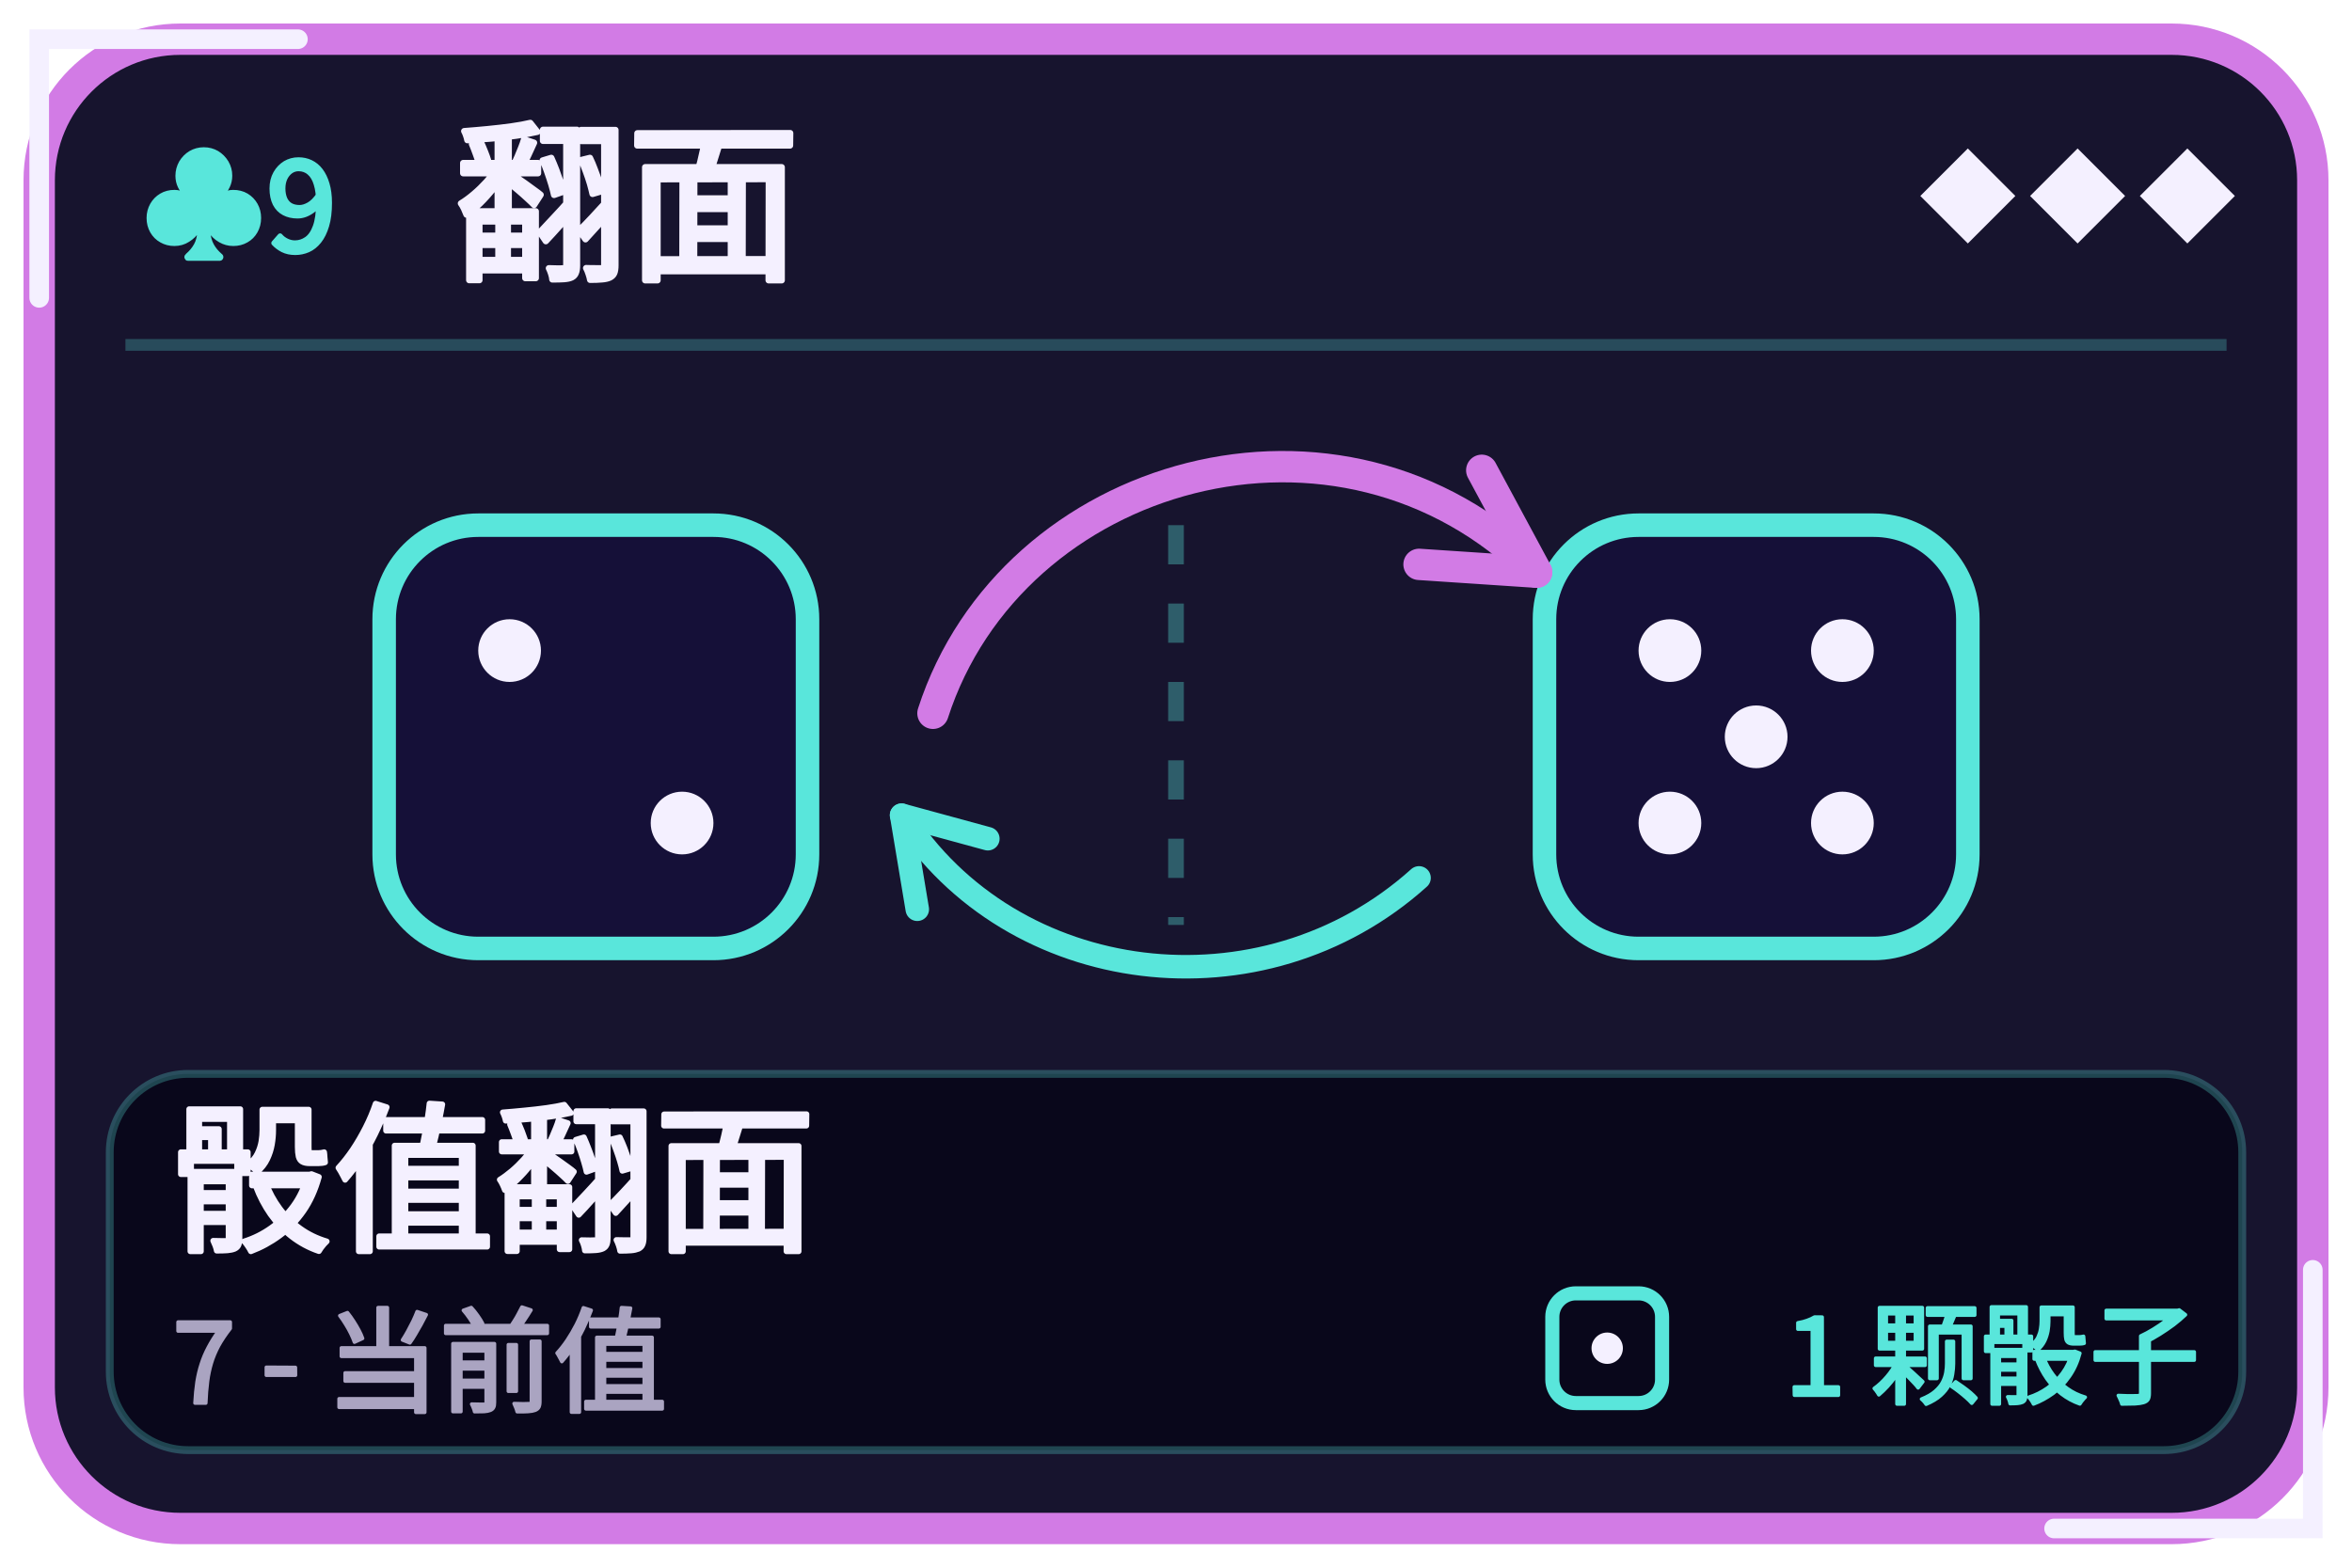
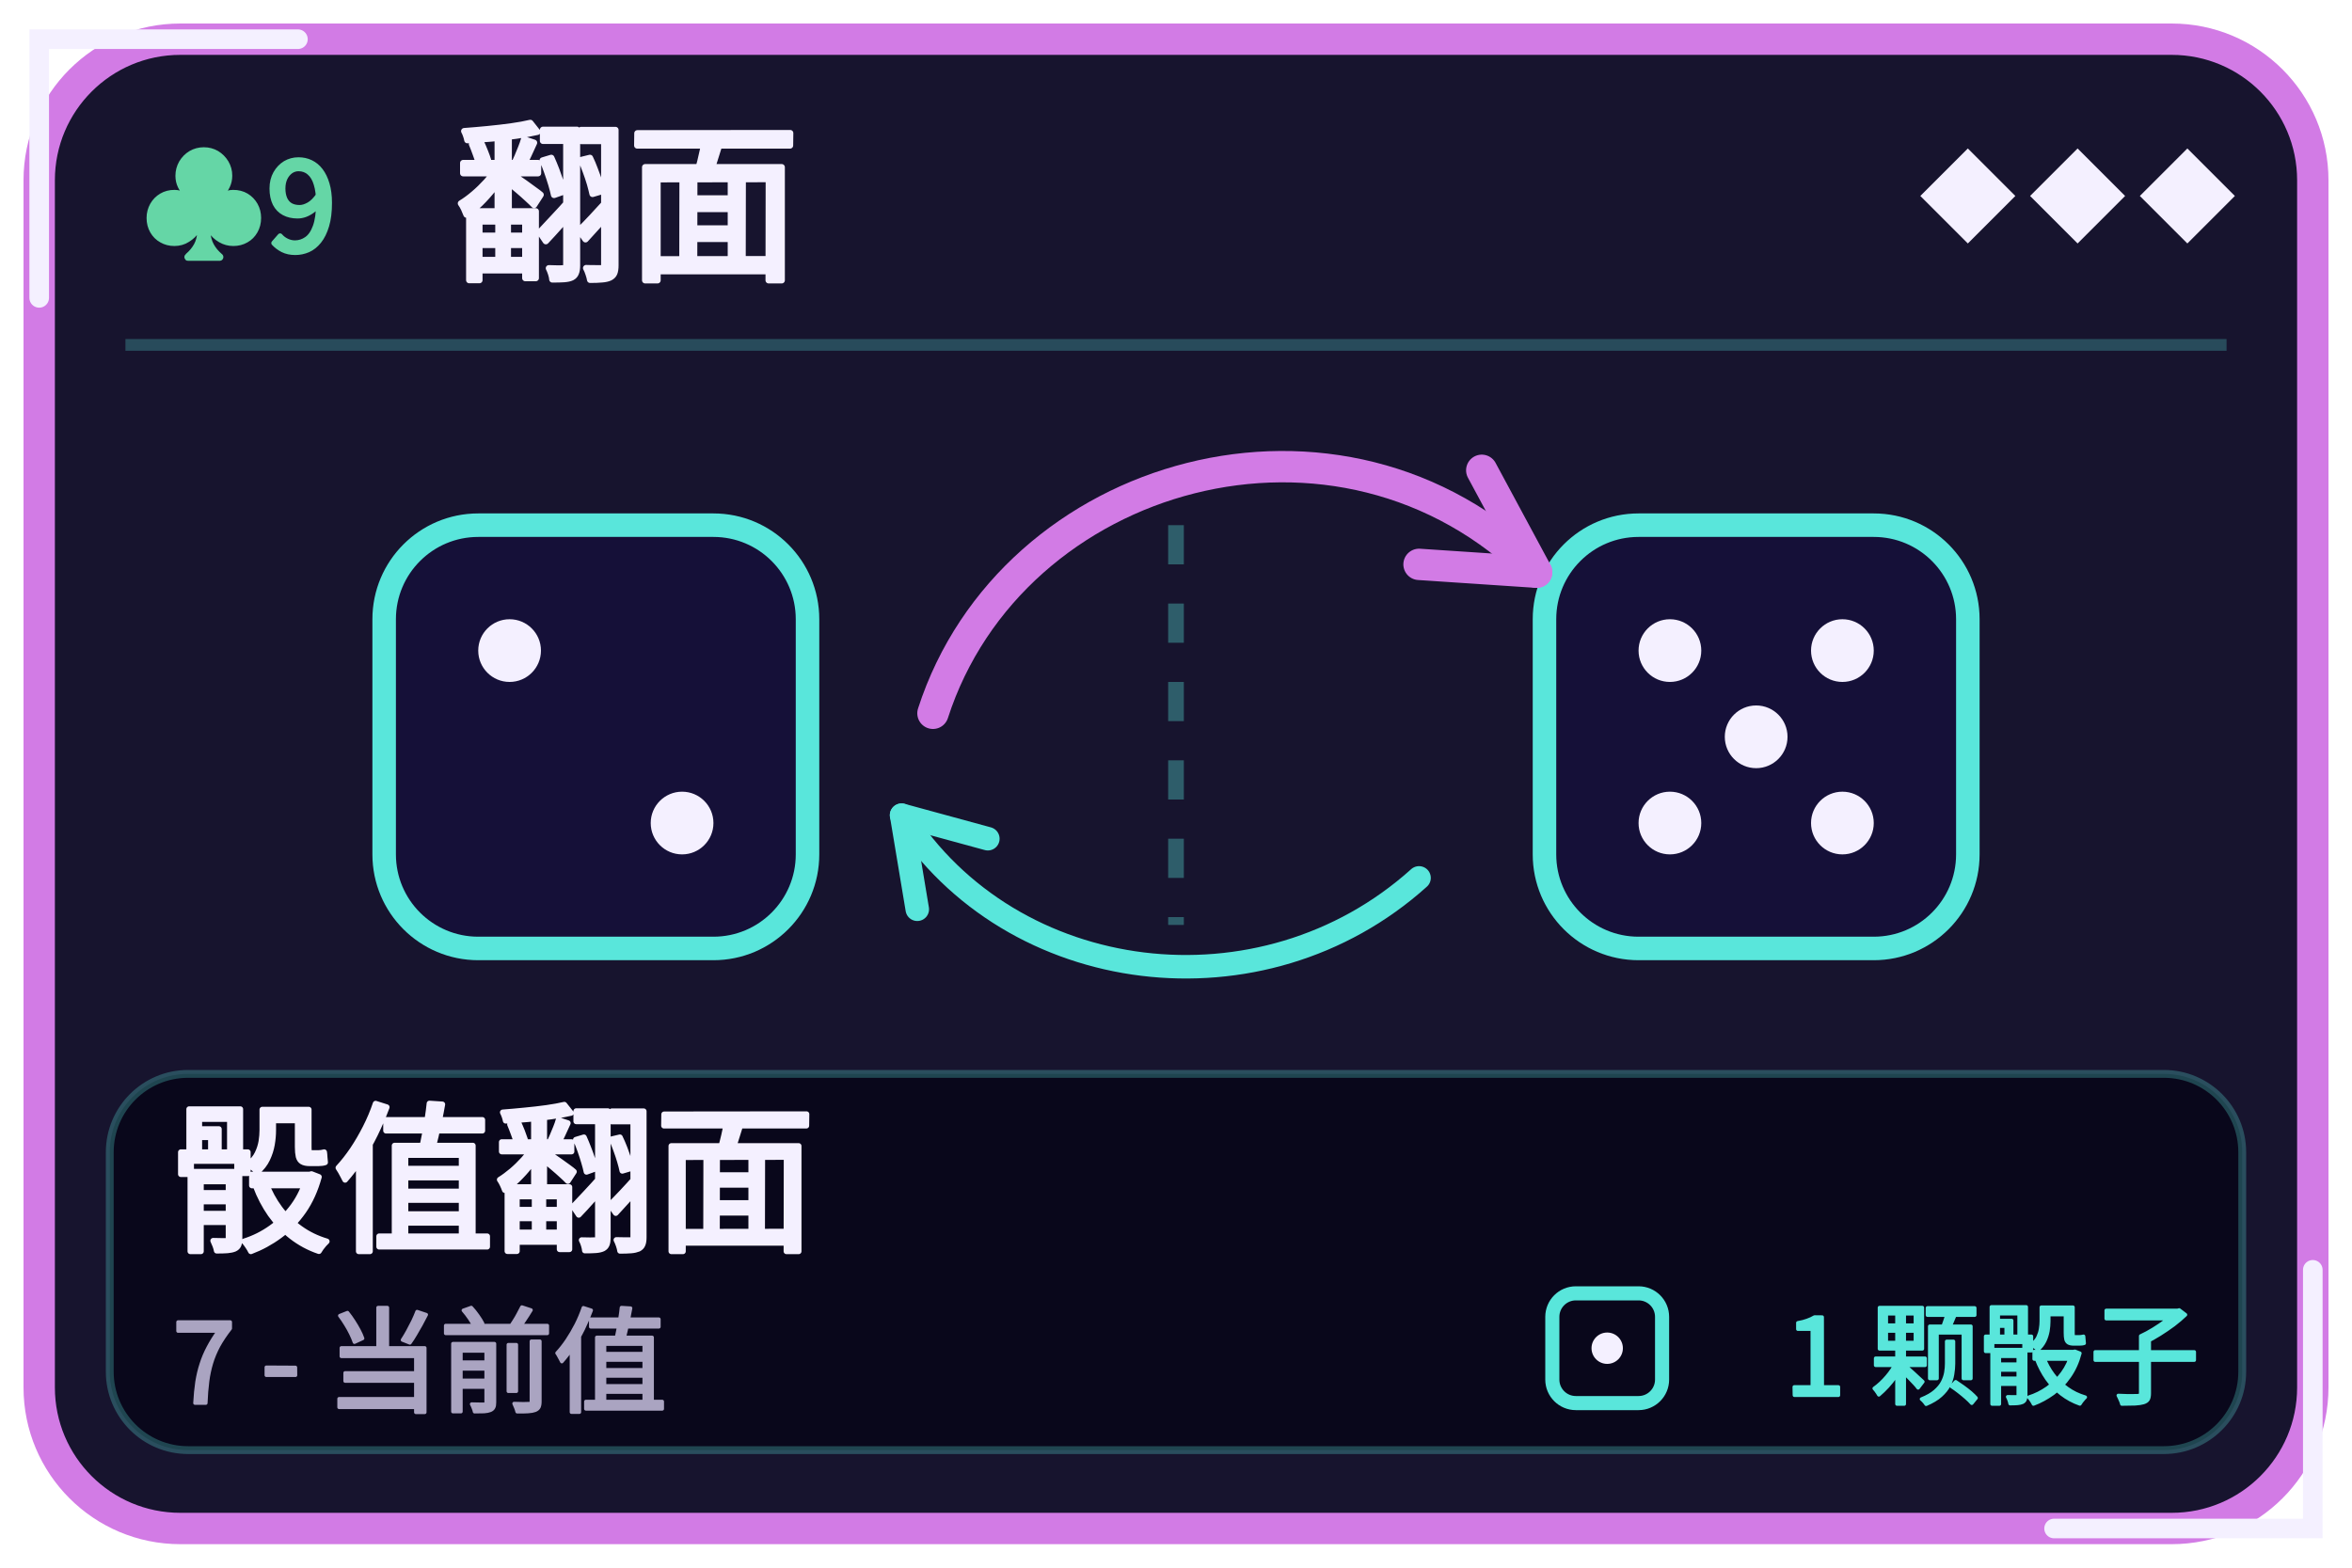
<svg xmlns="http://www.w3.org/2000/svg" width="300" height="200" viewBox="0 0 300 200" fill="none" data-card-id="faceless_flip_value" data-card-face="complete-v1">
  <rect x="5" y="5" width="290" height="190" rx="18" fill="#0E0B26" fill-opacity=".96" stroke="#D27BE5" stroke-width="4" />
  <path d="M5 38V5h33M262 195h33v-33" stroke="#F4F0FF" stroke-width="2.5" stroke-linecap="round" />
  <path d="M16 44h268" stroke="#59E6DB" stroke-opacity=".26" stroke-width="1.5" />
  <rect x="14" y="137" width="272" height="48" rx="10" fill="#080619" fill-opacity=".92" stroke="#59E6DB" stroke-opacity=".28" />
  <g id="card-identity" data-copy="♣9" data-font-size="16">
-     <path d="M25.17 29.39 C24.87 29.85 24.46 30.25 23.95 30.57 C23.44 30.9 22.87 31.06 22.24 31.06 C21.64 31.06 21.1 30.92 20.61 30.64 C20.12 30.37 19.73 29.98 19.45 29.49 C19.17 29 19.02 28.44 19.02 27.81 C19.02 27.2 19.17 26.65 19.45 26.15 C19.73 25.66 20.11 25.27 20.6 24.98 C21.09 24.69 21.64 24.55 22.26 24.55 C22.5 24.55 22.75 24.58 22.99 24.66 C23.24 24.73 23.45 24.82 23.63 24.91 C23.63 24.91 23.65 24.92 23.68 24.92 C23.71 24.93 23.73 24.91 23.74 24.88 C23.77 24.84 23.76 24.81 23.74 24.78 C23.71 24.75 23.7 24.74 23.7 24.74 C23.42 24.47 23.18 24.14 22.99 23.75 C22.8 23.35 22.7 22.91 22.7 22.43 C22.7 21.83 22.85 21.27 23.14 20.76 C23.44 20.26 23.83 19.85 24.34 19.55 C24.84 19.26 25.39 19.11 26 19.11 C26.61 19.11 27.16 19.26 27.66 19.55 C28.15 19.85 28.55 20.25 28.85 20.75 C29.15 21.26 29.3 21.81 29.3 22.42 C29.3 22.9 29.2 23.34 29.01 23.74 C28.82 24.14 28.58 24.47 28.3 24.74 C28.3 24.74 28.29 24.75 28.26 24.78 C28.24 24.81 28.23 24.84 28.26 24.88 C28.28 24.91 28.3 24.93 28.33 24.92 C28.35 24.92 28.37 24.91 28.37 24.91 C28.55 24.82 28.77 24.73 29.02 24.66 C29.27 24.58 29.5 24.55 29.73 24.55 C30.37 24.55 30.93 24.69 31.42 24.98 C31.9 25.27 32.28 25.66 32.56 26.15 C32.84 26.65 32.98 27.2 32.98 27.81 C32.98 28.44 32.83 29 32.55 29.49 C32.27 29.98 31.89 30.37 31.4 30.64 C30.91 30.92 30.37 31.06 29.76 31.06 C29.16 31.06 28.61 30.91 28.1 30.61 C27.58 30.31 27.16 29.91 26.83 29.39 C26.76 29.28 26.71 29.19 26.7 29.13 C26.68 29.07 26.64 29.04 26.58 29.04 C26.52 29.04 26.49 29.09 26.49 29.17 C26.48 29.26 26.48 29.31 26.48 29.33 C26.53 30.16 26.7 30.83 26.98 31.32 C27.25 31.82 27.62 32.25 28.06 32.63 C28.16 32.7 28.19 32.77 28.16 32.84 C28.13 32.91 28.1 32.95 28.06 32.95 L23.95 32.95 C23.91 32.95 23.87 32.91 23.85 32.84 C23.82 32.77 23.85 32.7 23.94 32.63 C24.38 32.25 24.75 31.82 25.03 31.32 C25.31 30.83 25.48 30.16 25.52 29.33 C25.52 29.31 25.52 29.26 25.51 29.17 C25.51 29.09 25.48 29.04 25.42 29.04 C25.36 29.04 25.32 29.07 25.3 29.13 C25.29 29.19 25.24 29.28 25.17 29.39 Z M37.66 32.21 C37.06 32.21 36.53 32.1 36.07 31.87 C35.62 31.64 35.24 31.35 34.93 31.01 L35.73 30.1 C35.96 30.38 36.25 30.59 36.58 30.75 C36.92 30.91 37.26 30.99 37.62 30.99 C38.16 30.99 38.66 30.83 39.12 30.51 C39.58 30.19 39.95 29.66 40.22 28.91 C40.5 28.15 40.64 27.14 40.64 25.87 C40.64 24.94 40.54 24.14 40.34 23.5 C40.15 22.85 39.86 22.36 39.47 22.03 C39.09 21.69 38.62 21.52 38.08 21.52 C37.71 21.52 37.37 21.63 37.07 21.84 C36.77 22.06 36.53 22.35 36.35 22.72 C36.17 23.1 36.08 23.54 36.08 24.05 C36.08 24.54 36.16 24.97 36.31 25.34 C36.47 25.71 36.7 25.99 37.02 26.19 C37.34 26.38 37.74 26.48 38.21 26.48 C38.58 26.48 38.98 26.36 39.42 26.11 C39.85 25.86 40.26 25.44 40.66 24.85 L40.72 26.02 C40.49 26.33 40.21 26.6 39.9 26.83 C39.58 27.07 39.26 27.25 38.94 27.37 C38.61 27.49 38.28 27.55 37.95 27.55 C37.3 27.55 36.73 27.42 36.24 27.16 C35.75 26.9 35.37 26.51 35.1 25.99 C34.84 25.46 34.7 24.82 34.7 24.05 C34.7 23.31 34.86 22.67 35.17 22.12 C35.48 21.57 35.89 21.15 36.39 20.84 C36.9 20.54 37.46 20.39 38.06 20.39 C38.63 20.39 39.15 20.5 39.63 20.73 C40.11 20.96 40.53 21.3 40.88 21.76 C41.23 22.22 41.51 22.79 41.71 23.47 C41.91 24.14 42.02 24.95 42.02 25.87 C42.02 27.02 41.9 27.99 41.66 28.79 C41.42 29.6 41.09 30.26 40.69 30.76 C40.28 31.27 39.82 31.64 39.3 31.87 C38.77 32.1 38.23 32.21 37.66 32.21 Z" fill="#59E6DB" stroke="#59E6DB" stroke-width="0.65" stroke-linejoin="round" />
+     <path d="M25.17 29.39 C24.87 29.85 24.46 30.25 23.95 30.57 C23.44 30.9 22.87 31.06 22.24 31.06 C21.64 31.06 21.1 30.92 20.61 30.64 C20.12 30.37 19.73 29.98 19.45 29.49 C19.17 29 19.02 28.44 19.02 27.81 C19.02 27.2 19.17 26.65 19.45 26.15 C19.73 25.66 20.11 25.27 20.6 24.98 C21.09 24.69 21.64 24.55 22.26 24.55 C22.5 24.55 22.75 24.58 22.99 24.66 C23.24 24.73 23.45 24.82 23.63 24.91 C23.63 24.91 23.65 24.92 23.68 24.92 C23.71 24.93 23.73 24.91 23.74 24.88 C23.77 24.84 23.76 24.81 23.74 24.78 C23.71 24.75 23.7 24.74 23.7 24.74 C23.42 24.47 23.18 24.14 22.99 23.75 C22.8 23.35 22.7 22.91 22.7 22.43 C22.7 21.83 22.85 21.27 23.14 20.76 C23.44 20.26 23.83 19.85 24.34 19.55 C24.84 19.26 25.39 19.11 26 19.11 C26.61 19.11 27.16 19.26 27.66 19.55 C28.15 19.85 28.55 20.25 28.85 20.75 C29.15 21.26 29.3 21.81 29.3 22.42 C29.3 22.9 29.2 23.34 29.01 23.74 C28.82 24.14 28.58 24.47 28.3 24.74 C28.3 24.74 28.29 24.75 28.26 24.78 C28.24 24.81 28.23 24.84 28.26 24.88 C28.28 24.91 28.3 24.93 28.33 24.92 C28.35 24.92 28.37 24.91 28.37 24.91 C28.55 24.82 28.77 24.73 29.02 24.66 C29.27 24.58 29.5 24.55 29.73 24.55 C30.37 24.55 30.93 24.69 31.42 24.98 C31.9 25.27 32.28 25.66 32.56 26.15 C32.84 26.65 32.98 27.2 32.98 27.81 C32.98 28.44 32.83 29 32.55 29.49 C32.27 29.98 31.89 30.37 31.4 30.64 C30.91 30.92 30.37 31.06 29.76 31.06 C29.16 31.06 28.61 30.91 28.1 30.61 C27.58 30.31 27.16 29.91 26.83 29.39 C26.76 29.28 26.71 29.19 26.7 29.13 C26.68 29.07 26.64 29.04 26.58 29.04 C26.52 29.04 26.49 29.09 26.49 29.17 C26.48 29.26 26.48 29.31 26.48 29.33 C26.53 30.16 26.7 30.83 26.98 31.32 C27.25 31.82 27.62 32.25 28.06 32.63 C28.16 32.7 28.19 32.77 28.16 32.84 C28.13 32.91 28.1 32.95 28.06 32.95 L23.95 32.95 C23.91 32.95 23.87 32.91 23.85 32.84 C23.82 32.77 23.85 32.7 23.94 32.63 C24.38 32.25 24.75 31.82 25.03 31.32 C25.31 30.83 25.48 30.16 25.52 29.33 C25.52 29.31 25.52 29.26 25.51 29.17 C25.51 29.09 25.48 29.04 25.42 29.04 C25.36 29.04 25.32 29.07 25.3 29.13 C25.29 29.19 25.24 29.28 25.17 29.39 Z M37.66 32.21 C37.06 32.21 36.53 32.1 36.07 31.87 C35.62 31.64 35.24 31.35 34.93 31.01 L35.73 30.1 C35.96 30.38 36.25 30.59 36.58 30.75 C36.92 30.91 37.26 30.99 37.62 30.99 C38.16 30.99 38.66 30.83 39.12 30.51 C39.58 30.19 39.95 29.66 40.22 28.91 C40.5 28.15 40.64 27.14 40.64 25.87 C40.64 24.94 40.54 24.14 40.34 23.5 C40.15 22.85 39.86 22.36 39.47 22.03 C39.09 21.69 38.62 21.52 38.08 21.52 C37.71 21.52 37.37 21.63 37.07 21.84 C36.77 22.06 36.53 22.35 36.35 22.72 C36.17 23.1 36.08 23.54 36.08 24.05 C36.08 24.54 36.16 24.97 36.31 25.34 C36.47 25.71 36.7 25.99 37.02 26.19 C37.34 26.38 37.74 26.48 38.21 26.48 C38.58 26.48 38.98 26.36 39.42 26.11 C39.85 25.86 40.26 25.44 40.66 24.85 L40.72 26.02 C40.49 26.33 40.21 26.6 39.9 26.83 C39.58 27.07 39.26 27.25 38.94 27.37 C38.61 27.49 38.28 27.55 37.95 27.55 C37.3 27.55 36.73 27.42 36.24 27.16 C35.75 26.9 35.37 26.51 35.1 25.99 C34.84 25.46 34.7 24.82 34.7 24.05 C34.7 23.31 34.86 22.67 35.17 22.12 C35.48 21.57 35.89 21.15 36.39 20.84 C36.9 20.54 37.46 20.39 38.06 20.39 C38.63 20.39 39.15 20.5 39.63 20.73 C40.11 20.96 40.53 21.3 40.88 21.76 C41.23 22.22 41.51 22.79 41.71 23.47 C41.91 24.14 42.02 24.95 42.02 25.87 C42.02 27.02 41.9 27.99 41.66 28.79 C41.42 29.6 41.09 30.26 40.69 30.76 C40.28 31.27 39.82 31.64 39.3 31.87 C38.77 32.1 38.23 32.21 37.66 32.21 Z" fill="#65D6A6" stroke="#65D6A6" stroke-width="0.65" stroke-linejoin="round" />
  </g>
  <g id="card-name" data-copy="翻面" data-font-size="22">
    <path d="M59.08 20.8 L68.63 20.8 L68.63 22.1 L59.08 22.1 Z M60.6 30.07 L67.44 30.07 L67.44 31.25 L60.6 31.25 Z M60.6 33.17 L67.39 33.17 L67.39 34.49 L60.6 34.49 Z M63.48 17.13 L64.89 17.13 L64.89 26.57 L63.48 26.57 Z M63.57 27.71 L64.78 27.71 L64.78 33.87 L63.57 33.87 Z M67.64 15.68 L68.54 16.82 C67.76 17 66.86 17.16 65.84 17.31 C64.82 17.45 63.77 17.57 62.7 17.67 C61.62 17.76 60.59 17.83 59.61 17.88 C59.58 17.7 59.53 17.51 59.45 17.29 C59.38 17.08 59.3 16.89 59.21 16.73 C60.18 16.66 61.19 16.57 62.23 16.47 C63.28 16.37 64.28 16.25 65.23 16.12 C66.17 15.99 66.98 15.84 67.64 15.68 Z M64.73 21.86 C64.92 21.98 65.22 22.17 65.62 22.44 C66.03 22.71 66.46 23.01 66.91 23.33 C67.36 23.66 67.78 23.96 68.16 24.24 C68.55 24.51 68.81 24.72 68.96 24.85 L68.12 26.15 C67.93 25.94 67.65 25.68 67.29 25.35 C66.94 25.02 66.54 24.67 66.12 24.31 C65.69 23.95 65.29 23.62 64.92 23.31 C64.54 23 64.23 22.77 63.98 22.61 Z M60.2 18.38 L61.32 18.1 C61.5 18.46 61.67 18.87 61.85 19.32 C62.03 19.77 62.16 20.14 62.25 20.43 L61.08 20.8 C60.99 20.5 60.86 20.11 60.69 19.65 C60.53 19.19 60.36 18.76 60.2 18.38 Z M66.84 17.79 L68.12 18.21 C67.87 18.76 67.61 19.33 67.35 19.89 C67.09 20.46 66.84 20.94 66.6 21.35 L65.52 20.98 C65.69 20.69 65.85 20.35 66.01 19.98 C66.17 19.6 66.33 19.22 66.48 18.83 C66.63 18.45 66.76 18.1 66.84 17.79 Z M63.3 21.51 L64.29 22.06 C63.93 22.7 63.48 23.36 62.95 24.04 C62.42 24.71 61.86 25.34 61.26 25.93 C60.65 26.52 60.07 27 59.5 27.38 C59.42 27.18 59.32 26.93 59.19 26.64 C59.06 26.36 58.92 26.13 58.79 25.95 C59.32 25.63 59.87 25.23 60.44 24.74 C61.01 24.26 61.55 23.73 62.06 23.17 C62.56 22.6 62.98 22.05 63.3 21.51 Z M59.85 26.96 L68.34 26.96 L68.34 35.48 L67 35.48 L67 28.26 L61.15 28.26 L61.15 35.74 L59.85 35.74 Z M69.26 16.56 L73.05 16.56 L73.05 17.97 L69.26 17.97 Z M72.23 16.56 L73.6 16.56 L73.6 33.87 C73.6 34.27 73.55 34.59 73.45 34.83 C73.36 35.07 73.19 35.26 72.94 35.39 C72.69 35.51 72.36 35.58 71.96 35.61 C71.56 35.64 71.05 35.65 70.45 35.65 C70.44 35.46 70.39 35.22 70.3 34.94 C70.21 34.65 70.11 34.41 70.01 34.22 C70.44 34.24 70.83 34.25 71.18 34.25 C71.53 34.25 71.77 34.24 71.9 34.22 C72.02 34.22 72.11 34.2 72.16 34.16 C72.21 34.11 72.23 34.02 72.23 33.87 Z M74.13 16.58 L77.6 16.58 L77.6 17.99 L74.13 17.99 Z M77.07 16.58 L78.5 16.58 L78.5 33.85 C78.5 34.27 78.45 34.61 78.35 34.85 C78.25 35.09 78.06 35.28 77.8 35.41 C77.54 35.53 77.2 35.61 76.79 35.64 C76.38 35.68 75.87 35.7 75.27 35.7 C75.24 35.49 75.17 35.24 75.07 34.94 C74.97 34.64 74.87 34.39 74.76 34.2 C75.2 34.22 75.61 34.22 75.98 34.22 C76.36 34.22 76.6 34.22 76.72 34.22 C76.85 34.22 76.95 34.19 77 34.14 C77.05 34.08 77.07 33.97 77.07 33.83 Z M69.22 20.47 L70.32 20.14 C70.53 20.6 70.73 21.09 70.94 21.63 C71.14 22.16 71.32 22.68 71.49 23.17 C71.65 23.66 71.76 24.09 71.84 24.46 L70.67 24.87 C70.6 24.51 70.48 24.07 70.33 23.55 C70.18 23.04 70 22.51 69.81 21.97 C69.62 21.43 69.43 20.93 69.22 20.47 Z M74.15 20.41 L75.25 20.14 C75.47 20.6 75.68 21.09 75.87 21.61 C76.07 22.13 76.25 22.63 76.41 23.11 C76.58 23.6 76.69 24.02 76.77 24.39 L75.58 24.74 C75.5 24.37 75.39 23.94 75.25 23.44 C75.1 22.94 74.93 22.43 74.73 21.89 C74.53 21.36 74.34 20.86 74.15 20.41 Z M73.88 29.38 C74.34 28.94 74.88 28.39 75.51 27.71 C76.14 27.04 76.79 26.33 77.45 25.6 L78.13 26.7 C77.56 27.34 76.97 28 76.38 28.66 C75.79 29.32 75.22 29.94 74.68 30.53 Z M68.85 29.63 C69.3 29.14 69.88 28.53 70.57 27.79 C71.27 27.05 71.97 26.28 72.67 25.49 L73.33 26.59 C72.73 27.31 72.11 28.03 71.45 28.77 C70.8 29.5 70.19 30.17 69.62 30.77 Z M87.81 25.31 L93.86 25.31 L93.86 26.66 L87.81 26.66 Z M87.81 29.14 L93.9 29.14 L93.93 30.48 L87.81 30.48 Z M83.28 33.08 L98.83 33.06 L98.83 34.6 L83.3 34.6 Z M82.29 21.33 L99.71 21.33 L99.71 35.76 L98.04 35.76 L98.06 22.85 L83.87 22.87 L83.87 35.76 L82.29 35.76 Z M87.06 22.28 L88.56 22.28 L88.54 33.78 L87.04 33.78 Z M93.22 22.28 L94.74 22.28 L94.72 33.72 L93.22 33.72 Z M89.9 17.7 L91.84 18.16 C91.6 18.9 91.37 19.65 91.13 20.43 C90.9 21.21 90.67 21.87 90.45 22.43 L88.95 21.99 C89.07 21.6 89.19 21.15 89.32 20.65 C89.44 20.15 89.56 19.64 89.67 19.12 C89.78 18.6 89.86 18.13 89.9 17.7 Z M81.3 17 L100.79 16.98 L100.77 18.56 L81.28 18.56 Z" fill="#F4F0FF" stroke="#F4F0FF" stroke-width="0.8" stroke-linejoin="round" />
  </g>
  <g id="rarity-track">
    <path d="M251 20l5 5-5 5-5-5z" fill="#F4F0FF" stroke="#F4F0FF" stroke-width="1.5" />
    <path d="M265 20l5 5-5 5-5-5z" fill="#F4F0FF" stroke="#F4F0FF" stroke-width="1.5" />
    <path d="M279 20l5 5-5 5-5-5z" fill="#F4F0FF" stroke="#F4F0FF" stroke-width="1.5" />
  </g>
  <g id="effect-artwork">
    <rect x="49" y="67" width="54" height="54" rx="12" fill="#151038" stroke="#59E6DB" stroke-width="3" stroke-linecap="round" stroke-linejoin="round" />
    <circle cx="65" cy="83" r="4" fill="#F4F0FF" />
    <circle cx="87" cy="105" r="4" fill="#F4F0FF" />
    <rect x="197" y="67" width="54" height="54" rx="12" fill="#151038" stroke="#59E6DB" stroke-width="3" stroke-linecap="round" stroke-linejoin="round" />
    <circle cx="213" cy="83" r="4" fill="#F4F0FF" />
    <circle cx="235" cy="83" r="4" fill="#F4F0FF" />
    <circle cx="224" cy="94" r="4" fill="#F4F0FF" />
    <circle cx="213" cy="105" r="4" fill="#F4F0FF" />
    <circle cx="235" cy="105" r="4" fill="#F4F0FF" />
    <path d="M119 91c10-31 52-43 77-18" stroke="#D27BE5" stroke-width="4" stroke-linecap="round" stroke-linejoin="round" />
    <path d="M189 60l7 13-15-1" stroke="#D27BE5" stroke-width="4" stroke-linecap="round" stroke-linejoin="round" />
    <path d="M181 112c-20 18-52 14-66-8" stroke="#59E6DB" stroke-width="3" stroke-linecap="round" stroke-linejoin="round" />
    <path d="M126 107l-11-3 2 12" stroke="#59E6DB" stroke-width="3" stroke-linecap="round" stroke-linejoin="round" />
    <path d="M150 67v51" stroke="#59E6DB" stroke-opacity=".35" stroke-width="2" stroke-dasharray="5 5" />
  </g>
  <g id="effect-summary" data-copy="骰值翻面" data-font-size="20.5">
    <path d="M24.99 152.18 L29.77 152.18 L29.77 153.29 L24.99 153.29 Z M24.99 154.83 L29.67 154.83 L29.67 155.93 L24.99 155.93 Z M24.28 149.48 L29.81 149.48 L29.81 150.73 L25.63 150.73 L25.63 159.64 L24.28 159.64 Z M29.15 149.48 L30.55 149.48 L30.55 158.02 C30.55 158.38 30.5 158.66 30.42 158.85 C30.33 159.05 30.17 159.21 29.93 159.32 C29.69 159.42 29.38 159.49 29.02 159.52 C28.66 159.55 28.2 159.56 27.64 159.56 C27.61 159.37 27.55 159.15 27.46 158.92 C27.37 158.68 27.28 158.47 27.19 158.29 C27.57 158.3 27.92 158.31 28.23 158.31 C28.55 158.31 28.76 158.31 28.87 158.31 C29.06 158.31 29.15 158.22 29.15 158.02 Z M24.13 141.5 L30.65 141.5 L30.65 147.73 L29.32 147.73 L29.32 142.77 L25.42 142.77 L25.42 147.73 L24.13 147.73 Z M23.07 146.99 L31.61 146.99 L31.61 149.68 L30.24 149.68 L30.24 148.12 L24.38 148.12 L24.38 149.8 L23.07 149.8 Z M24.75 144.04 L27.92 144.04 L27.92 147.77 L26.9 147.77 L26.9 145.09 L24.75 145.09 Z M34.07 141.56 L38.71 141.56 L38.71 142.94 L34.07 142.94 Z M32.13 149.84 L39.67 149.84 L39.67 151.24 L32.13 151.24 Z M39.18 149.84 L39.49 149.84 L39.73 149.78 L40.68 150.15 C40.22 151.82 39.57 153.27 38.7 154.52 C37.83 155.76 36.82 156.8 35.67 157.64 C34.53 158.48 33.3 159.15 32 159.64 C31.92 159.47 31.8 159.25 31.62 158.99 C31.45 158.73 31.29 158.52 31.14 158.37 C32.36 157.99 33.51 157.42 34.59 156.65 C35.67 155.88 36.61 154.95 37.42 153.85 C38.22 152.75 38.81 151.5 39.18 150.09 Z M33.91 150.91 C34.35 152.09 34.94 153.17 35.67 154.16 C36.41 155.15 37.29 156.01 38.3 156.73 C39.31 157.46 40.44 158 41.68 158.37 C41.57 158.47 41.45 158.59 41.32 158.74 C41.19 158.89 41.07 159.04 40.96 159.19 C40.85 159.34 40.76 159.49 40.68 159.62 C39.4 159.19 38.25 158.56 37.21 157.76 C36.17 156.95 35.27 156 34.5 154.92 C33.74 153.83 33.11 152.63 32.62 151.32 Z M33.46 141.56 L34.85 141.56 L34.85 144.19 C34.85 144.76 34.8 145.36 34.69 146 C34.58 146.64 34.38 147.26 34.09 147.87 C33.81 148.47 33.38 149.02 32.8 149.52 C32.74 149.41 32.63 149.29 32.5 149.18 C32.36 149.06 32.22 148.95 32.07 148.83 C31.92 148.71 31.79 148.62 31.68 148.55 C32.21 148.13 32.6 147.66 32.84 147.16 C33.09 146.65 33.25 146.14 33.34 145.62 C33.42 145.1 33.46 144.62 33.46 144.17 Z M37.97 141.56 L39.38 141.56 L39.38 146.36 C39.38 146.63 39.4 146.82 39.42 146.93 C39.45 147.04 39.52 147.1 39.63 147.1 C39.7 147.1 39.79 147.1 39.92 147.1 C40.04 147.1 40.16 147.1 40.29 147.1 C40.41 147.1 40.5 147.1 40.57 147.1 C40.68 147.1 40.81 147.09 40.96 147.07 C41.11 147.05 41.24 147.02 41.35 146.99 C41.38 147.19 41.4 147.41 41.41 147.66 C41.43 147.91 41.45 148.12 41.47 148.29 C41.37 148.33 41.23 148.36 41.06 148.38 C40.9 148.4 40.74 148.41 40.59 148.41 C40.51 148.41 40.4 148.41 40.27 148.41 C40.13 148.41 39.99 148.41 39.86 148.41 C39.72 148.41 39.61 148.41 39.53 148.41 C39.09 148.41 38.76 148.34 38.53 148.2 C38.31 148.07 38.16 147.85 38.08 147.54 C38.01 147.23 37.97 146.82 37.97 146.32 Z M49.24 142.87 L61.52 142.87 L61.52 144.25 L49.24 144.25 Z M48.36 157.72 L62.14 157.72 L62.14 159.05 L48.36 159.05 Z M50.33 146.15 L60.31 146.15 L60.31 158.09 L58.88 158.09 L58.88 147.36 L51.72 147.36 L51.72 158.09 L50.33 158.09 Z M51.29 149.09 L59.21 149.09 L59.21 150.23 L51.29 150.23 Z M51.27 152 L59.51 152 L59.51 153.1 L51.27 153.1 Z M51.27 154.89 L59.25 154.89 L59.25 156.01 L51.27 156.01 Z M54.78 140.78 L56.42 140.89 C56.31 141.53 56.18 142.21 56.03 142.93 C55.88 143.64 55.73 144.33 55.58 144.98 C55.43 145.62 55.28 146.19 55.13 146.67 L53.8 146.52 C53.92 146.03 54.04 145.44 54.17 144.76 C54.3 144.08 54.42 143.39 54.53 142.69 C54.64 141.99 54.72 141.36 54.78 140.78 Z M47.91 140.8 L49.33 141.25 C48.9 142.4 48.41 143.54 47.86 144.67 C47.31 145.8 46.7 146.86 46.05 147.86 C45.39 148.85 44.71 149.74 44.02 150.52 C43.96 150.4 43.88 150.24 43.78 150.05 C43.68 149.86 43.57 149.66 43.46 149.46 C43.35 149.27 43.25 149.11 43.16 148.98 C43.78 148.31 44.39 147.54 44.98 146.67 C45.57 145.79 46.11 144.86 46.62 143.86 C47.13 142.86 47.56 141.84 47.91 140.8 Z M45.76 146.17 L47.17 144.72 L47.19 144.74 L47.19 159.64 L45.76 159.64 Z M64 145.7 L72.9 145.7 L72.9 146.91 L64 146.91 Z M65.42 154.33 L71.79 154.33 L71.79 155.44 L65.42 155.44 Z M65.42 157.22 L71.75 157.22 L71.75 158.45 L65.42 158.45 Z M68.1 142.28 L69.42 142.28 L69.42 151.07 L68.1 151.07 Z M68.19 152.14 L69.31 152.14 L69.31 157.88 L68.19 157.88 Z M71.98 140.93 L72.82 141.99 C72.1 142.16 71.26 142.31 70.31 142.44 C69.36 142.58 68.38 142.69 67.38 142.78 C66.37 142.87 65.41 142.94 64.5 142.98 C64.47 142.81 64.42 142.63 64.35 142.43 C64.28 142.24 64.21 142.06 64.13 141.91 C65.03 141.84 65.97 141.76 66.95 141.66 C67.92 141.57 68.85 141.46 69.73 141.34 C70.62 141.21 71.36 141.08 71.98 140.93 Z M69.27 146.69 C69.45 146.8 69.73 146.98 70.1 147.23 C70.48 147.48 70.88 147.76 71.3 148.06 C71.73 148.36 72.12 148.64 72.47 148.9 C72.83 149.16 73.07 149.35 73.21 149.48 L72.43 150.68 C72.25 150.49 72 150.24 71.66 149.94 C71.33 149.63 70.96 149.31 70.56 148.97 C70.17 148.64 69.8 148.33 69.45 148.04 C69.1 147.75 68.81 147.53 68.58 147.38 Z M65.05 143.45 L66.1 143.18 C66.26 143.52 66.42 143.9 66.59 144.32 C66.75 144.74 66.87 145.08 66.96 145.35 L65.87 145.7 C65.79 145.42 65.67 145.06 65.51 144.63 C65.35 144.2 65.2 143.8 65.05 143.45 Z M71.24 142.89 L72.43 143.28 C72.2 143.8 71.96 144.33 71.71 144.85 C71.47 145.38 71.23 145.83 71.02 146.22 L70.01 145.87 C70.16 145.59 70.31 145.28 70.46 144.93 C70.61 144.59 70.76 144.23 70.9 143.87 C71.05 143.51 71.16 143.18 71.24 142.89 Z M67.94 146.36 L68.86 146.87 C68.52 147.47 68.1 148.09 67.61 148.72 C67.12 149.35 66.59 149.93 66.03 150.48 C65.47 151.03 64.93 151.48 64.39 151.83 C64.33 151.64 64.23 151.41 64.11 151.15 C63.98 150.88 63.86 150.66 63.74 150.5 C64.23 150.2 64.74 149.82 65.28 149.37 C65.81 148.92 66.31 148.43 66.78 147.91 C67.25 147.38 67.64 146.86 67.94 146.36 Z M64.72 151.44 L72.63 151.44 L72.63 159.38 L71.38 159.38 L71.38 152.65 L65.93 152.65 L65.93 159.62 L64.72 159.62 Z M73.5 141.75 L77.02 141.75 L77.02 143.06 L73.5 143.06 Z M76.26 141.75 L77.53 141.75 L77.53 157.88 C77.53 158.25 77.49 158.55 77.4 158.77 C77.31 159 77.15 159.17 76.92 159.29 C76.69 159.4 76.38 159.47 76.01 159.5 C75.63 159.53 75.16 159.54 74.6 159.54 C74.59 159.36 74.54 159.14 74.46 158.87 C74.38 158.61 74.29 158.39 74.19 158.21 C74.59 158.22 74.95 158.23 75.28 158.23 C75.61 158.23 75.83 158.22 75.96 158.21 C76.07 158.21 76.14 158.19 76.19 158.15 C76.24 158.11 76.26 158.02 76.26 157.88 Z M78.03 141.77 L81.27 141.77 L81.27 143.08 L78.03 143.08 Z M80.77 141.77 L82.11 141.77 L82.11 157.86 C82.11 158.26 82.06 158.57 81.96 158.79 C81.87 159.02 81.7 159.19 81.45 159.32 C81.2 159.42 80.89 159.5 80.51 159.53 C80.12 159.56 79.65 159.58 79.09 159.58 C79.07 159.39 79 159.15 78.91 158.87 C78.81 158.59 78.72 158.37 78.62 158.19 C79.03 158.2 79.41 158.21 79.76 158.21 C80.11 158.21 80.34 158.21 80.45 158.21 C80.57 158.21 80.65 158.18 80.7 158.13 C80.75 158.07 80.77 157.98 80.77 157.84 Z M73.45 145.4 L74.48 145.09 C74.67 145.51 74.86 145.97 75.05 146.47 C75.25 146.97 75.42 147.45 75.57 147.91 C75.72 148.36 75.83 148.76 75.89 149.11 L74.81 149.5 C74.74 149.15 74.63 148.74 74.49 148.27 C74.35 147.79 74.19 147.3 74.01 146.79 C73.83 146.28 73.65 145.82 73.45 145.4 Z M78.05 145.33 L79.07 145.09 C79.28 145.51 79.47 145.97 79.66 146.45 C79.84 146.94 80.01 147.4 80.16 147.86 C80.31 148.31 80.42 148.7 80.49 149.04 L79.38 149.37 C79.31 149.03 79.21 148.63 79.07 148.16 C78.94 147.7 78.77 147.22 78.59 146.72 C78.41 146.22 78.22 145.76 78.05 145.33 Z M77.8 153.7 C78.22 153.29 78.73 152.77 79.32 152.14 C79.91 151.51 80.51 150.86 81.12 150.17 L81.76 151.2 C81.22 151.8 80.68 152.41 80.13 153.02 C79.57 153.64 79.04 154.22 78.54 154.76 Z M73.11 153.92 C73.53 153.47 74.07 152.9 74.72 152.21 C75.36 151.52 76.02 150.81 76.67 150.07 L77.29 151.09 C76.73 151.76 76.14 152.44 75.54 153.12 C74.93 153.81 74.36 154.43 73.82 154.99 Z M90.78 149.91 L96.41 149.91 L96.41 151.16 L90.78 151.16 Z M90.78 153.47 L96.46 153.47 L96.48 154.72 L90.78 154.72 Z M86.55 157.14 L101.05 157.12 L101.05 158.56 L86.57 158.56 Z M85.63 146.2 L101.87 146.2 L101.87 159.64 L100.31 159.64 L100.33 147.61 L87.11 147.63 L87.11 159.64 L85.63 159.64 Z M90.08 147.08 L91.47 147.08 L91.45 157.8 L90.06 157.8 Z M95.82 147.08 L97.23 147.08 L97.21 157.74 L95.82 157.74 Z M92.72 142.81 L94.53 143.24 C94.31 143.93 94.09 144.63 93.87 145.35 C93.65 146.08 93.44 146.7 93.24 147.22 L91.84 146.81 C91.95 146.44 92.07 146.02 92.18 145.56 C92.3 145.1 92.41 144.62 92.51 144.13 C92.61 143.65 92.68 143.21 92.72 142.81 Z M84.71 142.16 L102.87 142.14 L102.85 143.61 L84.69 143.61 Z" fill="#F4F0FF" stroke="#F4F0FF" stroke-width="0.72" stroke-linejoin="round" />
  </g>
  <g id="effect-detail" data-copy="7 - 当前值" data-font-size="14.5">
    <path d="M24.87 179 C24.92 178.03 25.01 177.13 25.13 176.31 C25.26 175.5 25.44 174.72 25.68 174 C25.91 173.27 26.21 172.57 26.57 171.89 C26.93 171.21 27.36 170.51 27.87 169.81 L22.71 169.81 L22.71 168.66 L29.37 168.66 L29.37 169.48 C28.76 170.26 28.26 171.01 27.87 171.72 C27.49 172.44 27.18 173.17 26.96 173.91 C26.74 174.65 26.57 175.43 26.47 176.25 C26.36 177.08 26.29 178 26.25 179 Z M33.97 175.45 L33.97 174.43 L37.68 174.45 L37.69 175.45 Z M48.22 166.82 L49.41 166.82 L49.41 172.54 L48.22 172.54 Z M43.34 167.85 L44.32 167.46 C44.59 167.8 44.86 168.16 45.11 168.56 C45.36 168.95 45.59 169.33 45.79 169.71 C45.99 170.1 46.15 170.44 46.25 170.75 L45.21 171.23 C45.1 170.91 44.95 170.56 44.76 170.16 C44.57 169.77 44.35 169.37 44.1 168.97 C43.85 168.56 43.6 168.19 43.34 167.85 Z M53.2 167.33 L54.37 167.72 C54.16 168.14 53.94 168.56 53.7 168.99 C53.46 169.42 53.22 169.84 52.98 170.24 C52.74 170.65 52.51 171.01 52.28 171.32 L51.34 170.95 C51.55 170.63 51.78 170.25 52.01 169.83 C52.24 169.41 52.46 168.98 52.68 168.54 C52.89 168.1 53.06 167.7 53.2 167.33 Z M43.54 171.96 L54.18 171.96 L54.18 180.18 L53.04 180.18 L53.04 173.04 L43.54 173.04 Z M44.02 175.15 L53.47 175.15 L53.47 176.19 L44.02 176.19 Z M43.25 178.45 L53.62 178.45 L53.62 179.54 L43.25 179.54 Z M56.85 169.11 L69.81 169.11 L69.81 170.11 L56.85 170.11 Z M58.35 173.78 L62.42 173.78 L62.42 174.64 L58.35 174.64 Z M58.35 176.1 L62.42 176.1 L62.42 176.96 L58.35 176.96 Z M64.84 171.55 L65.86 171.55 L65.86 177.49 L64.84 177.49 Z M62.01 171.42 L63.07 171.42 L63.07 178.92 C63.07 179.19 63.04 179.4 62.96 179.55 C62.89 179.71 62.75 179.83 62.55 179.92 C62.35 180 62.08 180.06 61.76 180.08 C61.44 180.09 61.03 180.1 60.53 180.1 C60.51 179.97 60.46 179.81 60.38 179.62 C60.31 179.43 60.24 179.27 60.16 179.13 C60.53 179.14 60.86 179.15 61.16 179.15 C61.46 179.16 61.66 179.16 61.75 179.15 C61.86 179.15 61.93 179.13 61.96 179.09 C62 179.05 62.01 178.99 62.01 178.9 Z M67.78 171.11 L68.86 171.11 L68.86 178.81 C68.86 179.12 68.81 179.36 68.73 179.53 C68.64 179.7 68.48 179.83 68.25 179.92 C68.03 180 67.73 180.06 67.36 180.08 C66.99 180.11 66.52 180.11 65.96 180.1 C65.93 179.96 65.88 179.79 65.8 179.59 C65.72 179.39 65.64 179.21 65.57 179.06 C66 179.08 66.4 179.09 66.76 179.09 C67.11 179.09 67.35 179.08 67.48 179.07 C67.6 179.07 67.68 179.06 67.72 179.02 C67.76 178.98 67.78 178.91 67.78 178.8 Z M59.1 167.17 L60.11 166.81 C60.39 167.11 60.67 167.45 60.94 167.84 C61.21 168.22 61.42 168.56 61.56 168.84 L60.49 169.24 C60.38 168.96 60.18 168.63 59.92 168.24 C59.65 167.84 59.38 167.49 59.1 167.17 Z M66.57 166.75 L67.73 167.13 C67.46 167.58 67.16 168.04 66.85 168.5 C66.54 168.97 66.25 169.37 65.99 169.71 L65.02 169.36 C65.2 169.12 65.39 168.85 65.58 168.54 C65.77 168.24 65.96 167.93 66.12 167.61 C66.29 167.3 66.44 167.01 66.57 166.75 Z M57.77 171.42 L62.36 171.42 L62.36 172.35 L58.79 172.35 L58.79 180.09 L57.77 180.09 Z M75.35 168.3 L84.04 168.3 L84.04 169.27 L75.35 169.27 Z M74.73 178.8 L84.47 178.8 L84.47 179.74 L74.73 179.74 Z M76.12 170.62 L83.18 170.62 L83.18 179.06 L82.17 179.06 L82.17 171.48 L77.11 171.48 L77.11 179.06 L76.12 179.06 Z M76.8 172.69 L82.4 172.69 L82.4 173.51 L76.8 173.51 Z M76.79 174.75 L82.62 174.75 L82.62 175.54 L76.79 175.54 Z M76.79 176.8 L82.43 176.8 L82.43 177.6 L76.79 177.6 Z M79.27 166.82 L80.43 166.89 C80.35 167.35 80.26 167.83 80.15 168.34 C80.05 168.85 79.94 169.33 79.83 169.79 C79.73 170.25 79.62 170.65 79.52 170.98 L78.57 170.88 C78.66 170.53 78.75 170.12 78.84 169.64 C78.93 169.15 79.02 168.66 79.09 168.17 C79.17 167.68 79.23 167.23 79.27 166.82 Z M74.41 166.84 L75.41 167.16 C75.11 167.97 74.77 168.77 74.38 169.57 C73.98 170.37 73.56 171.12 73.09 171.82 C72.63 172.53 72.15 173.16 71.66 173.71 C71.62 173.62 71.56 173.51 71.49 173.38 C71.42 173.24 71.34 173.1 71.26 172.96 C71.19 172.82 71.12 172.71 71.05 172.62 C71.49 172.15 71.92 171.6 72.34 170.98 C72.75 170.37 73.14 169.7 73.5 169 C73.86 168.29 74.16 167.57 74.41 166.84 Z M72.89 170.64 L73.89 169.61 L73.9 169.62 L73.9 180.16 L72.89 180.16 Z" fill="#AAA4C1" stroke="#AAA4C1" stroke-width="0.45" stroke-linejoin="round" />
  </g>
  <g id="target-icon">
    <rect x="198" y="165" width="14" height="14" rx="3" fill="none" stroke="#59E6DB" stroke-width="1.8" stroke-linecap="round" stroke-linejoin="round" />
    <circle cx="205" cy="172" r="2" fill="#F4F0FF" />
  </g>
  <g id="target-copy" data-copy="1 颗骰子" data-font-size="14">
    <path d="M228.88 178 L228.86 176.94 L231.16 176.94 L231.16 169.57 L229.32 169.57 L229.32 168.76 C229.78 168.68 230.18 168.58 230.52 168.45 C230.86 168.33 231.17 168.19 231.45 168.02 L232.42 168.03 L232.43 176.94 L234.49 176.94 L234.49 178 Z M240.6 169.81 L240.6 171.27 L244.31 171.27 L244.31 169.81 Z M240.6 167.61 L240.6 169.06 L244.31 169.06 L244.31 167.61 Z M239.73 166.82 L245.2 166.82 L245.2 172.08 L239.73 172.08 Z M239.24 173.28 L245.55 173.28 L245.55 174.18 L239.24 174.18 Z M241.96 167.18 L242.89 167.18 L242.89 179.12 L241.96 179.12 Z M241.89 173.77 L242.66 174.11 C242.41 174.6 242.13 175.09 241.8 175.57 C241.48 176.04 241.13 176.48 240.76 176.88 C240.39 177.28 240.02 177.64 239.65 177.95 C239.61 177.87 239.56 177.79 239.49 177.69 C239.42 177.59 239.34 177.49 239.27 177.38 C239.19 177.27 239.12 177.19 239.06 177.13 C239.62 176.73 240.15 176.24 240.66 175.64 C241.17 175.05 241.58 174.43 241.89 173.77 Z M242.81 174.08 C242.93 174.17 243.11 174.31 243.34 174.52 C243.56 174.72 243.81 174.94 244.07 175.17 C244.33 175.41 244.57 175.62 244.78 175.83 C245 176.03 245.16 176.17 245.26 176.27 L244.66 177.06 C244.55 176.91 244.39 176.71 244.18 176.49 C243.97 176.27 243.74 176.03 243.5 175.78 C243.25 175.52 243.02 175.29 242.8 175.08 C242.58 174.87 242.4 174.71 242.26 174.59 Z M245.85 166.86 L251.88 166.86 L251.88 167.78 L245.85 167.78 Z M248.44 167.38 L249.45 167.53 C249.3 167.89 249.14 168.27 248.98 168.65 C248.83 169.03 248.67 169.36 248.52 169.63 L247.74 169.46 C247.86 169.17 247.99 168.83 248.12 168.43 C248.26 168.04 248.36 167.68 248.44 167.38 Z M246.14 169.2 L251.39 169.2 L251.39 175.86 L250.43 175.86 L250.43 170.04 L247.07 170.04 L247.07 175.86 L246.14 175.86 Z M248.3 171.13 L249.17 171.13 L249.17 173.96 C249.17 174.39 249.13 174.84 249.05 175.31 C248.98 175.78 248.83 176.25 248.59 176.71 C248.36 177.17 248.01 177.61 247.54 178.03 C247.08 178.45 246.45 178.82 245.68 179.15 C245.62 179.06 245.54 178.94 245.42 178.81 C245.3 178.67 245.19 178.57 245.09 178.49 C245.82 178.2 246.4 177.87 246.82 177.5 C247.25 177.12 247.57 176.74 247.78 176.33 C247.99 175.92 248.13 175.51 248.2 175.1 C248.27 174.69 248.3 174.31 248.3 173.94 Z M248.91 176.87 L249.45 176.28 C249.75 176.48 250.08 176.7 250.41 176.94 C250.75 177.18 251.06 177.43 251.35 177.67 C251.64 177.92 251.87 178.15 252.05 178.35 L251.5 179.02 C251.33 178.82 251.09 178.59 250.8 178.33 C250.51 178.07 250.2 177.82 249.87 177.56 C249.54 177.3 249.22 177.07 248.91 176.87 Z M254.58 174.03 L257.85 174.03 L257.85 174.78 L254.58 174.78 Z M254.58 175.83 L257.78 175.83 L257.78 176.59 L254.58 176.59 Z M254.09 172.18 L257.87 172.18 L257.87 173.03 L255.02 173.03 L255.02 179.12 L254.09 179.12 Z M257.43 172.18 L258.38 172.18 L258.38 178.02 C258.38 178.26 258.35 178.45 258.29 178.58 C258.23 178.72 258.12 178.82 257.96 178.9 C257.79 178.97 257.58 179.02 257.34 179.04 C257.09 179.06 256.77 179.07 256.39 179.07 C256.37 178.94 256.33 178.79 256.27 178.63 C256.21 178.46 256.15 178.32 256.08 178.2 C256.34 178.21 256.58 178.21 256.8 178.21 C257.01 178.21 257.16 178.21 257.23 178.21 C257.36 178.21 257.43 178.15 257.43 178.02 Z M254 166.73 L258.45 166.73 L258.45 170.99 L257.54 170.99 L257.54 167.6 L254.88 167.6 L254.88 170.99 L254 170.99 Z M253.27 170.48 L259.11 170.48 L259.11 172.32 L258.17 172.32 L258.17 171.25 L254.16 171.25 L254.16 172.4 L253.27 172.4 Z M254.42 168.47 L256.59 168.47 L256.59 171.02 L255.89 171.02 L255.89 169.18 L254.42 169.18 Z M260.79 166.77 L263.95 166.77 L263.95 167.71 L260.79 167.71 Z M259.46 172.43 L264.61 172.43 L264.61 173.38 L259.46 173.38 Z M264.27 172.43 L264.48 172.43 L264.65 172.39 L265.29 172.64 C264.99 173.78 264.54 174.77 263.94 175.62 C263.35 176.47 262.66 177.18 261.88 177.76 C261.09 178.33 260.26 178.79 259.37 179.12 C259.32 179 259.23 178.85 259.11 178.67 C259 178.5 258.89 178.36 258.78 178.25 C259.61 177.99 260.4 177.6 261.14 177.08 C261.87 176.56 262.52 175.92 263.07 175.17 C263.62 174.42 264.02 173.56 264.27 172.6 Z M260.67 173.16 C260.97 173.96 261.37 174.7 261.88 175.38 C262.38 176.05 262.98 176.64 263.67 177.13 C264.36 177.63 265.13 178 265.98 178.25 C265.91 178.32 265.82 178.4 265.74 178.51 C265.65 178.61 265.56 178.71 265.49 178.81 C265.42 178.92 265.35 179.01 265.29 179.11 C264.43 178.81 263.64 178.38 262.93 177.83 C262.22 177.28 261.6 176.64 261.08 175.9 C260.56 175.15 260.13 174.33 259.79 173.44 Z M260.37 166.77 L261.32 166.77 L261.32 168.57 C261.32 168.96 261.28 169.37 261.21 169.81 C261.13 170.24 261 170.66 260.8 171.08 C260.6 171.49 260.31 171.87 259.92 172.21 C259.87 172.13 259.8 172.05 259.71 171.98 C259.61 171.9 259.52 171.82 259.41 171.74 C259.31 171.66 259.22 171.59 259.15 171.55 C259.51 171.26 259.78 170.94 259.95 170.6 C260.11 170.25 260.23 169.9 260.28 169.55 C260.34 169.19 260.37 168.86 260.37 168.55 Z M263.45 166.77 L264.41 166.77 L264.41 170.05 C264.41 170.24 264.42 170.37 264.44 170.44 C264.46 170.52 264.51 170.55 264.58 170.55 C264.63 170.55 264.69 170.55 264.78 170.55 C264.86 170.55 264.94 170.55 265.03 170.55 C265.11 170.55 265.18 170.55 265.22 170.55 C265.3 170.55 265.39 170.55 265.49 170.53 C265.59 170.52 265.68 170.5 265.76 170.48 C265.77 170.61 265.79 170.77 265.8 170.94 C265.81 171.11 265.82 171.25 265.84 171.37 C265.77 171.39 265.67 171.42 265.56 171.43 C265.45 171.44 265.34 171.45 265.24 171.45 C265.18 171.45 265.11 171.45 265.01 171.45 C264.92 171.45 264.83 171.45 264.73 171.45 C264.64 171.45 264.57 171.45 264.51 171.45 C264.21 171.45 263.99 171.4 263.83 171.31 C263.68 171.22 263.57 171.07 263.52 170.86 C263.47 170.65 263.45 170.37 263.45 170.02 Z M267.25 172.47 L279.88 172.47 L279.88 173.52 L267.25 173.52 Z M268.65 167.18 L277.78 167.18 L277.78 168.23 L268.65 168.23 Z M277.45 167.18 L277.73 167.18 L277.96 167.12 L278.76 167.73 C278.32 168.16 277.82 168.58 277.26 169.01 C276.69 169.43 276.11 169.83 275.5 170.21 C274.89 170.59 274.31 170.92 273.74 171.2 C273.69 171.11 273.62 171.03 273.54 170.93 C273.46 170.84 273.37 170.75 273.29 170.66 C273.2 170.57 273.12 170.5 273.05 170.44 C273.57 170.2 274.12 169.91 274.68 169.56 C275.25 169.21 275.77 168.86 276.26 168.48 C276.75 168.11 277.15 167.76 277.45 167.43 Z M273.05 170.44 L274.14 170.44 L274.14 177.74 C274.14 178.09 274.09 178.36 273.99 178.53 C273.89 178.71 273.69 178.84 273.41 178.93 C273.15 179.01 272.79 179.06 272.34 179.09 C271.88 179.11 271.31 179.12 270.64 179.12 C270.62 179.02 270.59 178.9 270.53 178.77 C270.47 178.64 270.42 178.51 270.36 178.38 C270.31 178.25 270.25 178.13 270.19 178.03 C270.57 178.05 270.92 178.06 271.27 178.07 C271.61 178.07 271.9 178.07 272.15 178.07 C272.39 178.06 272.57 178.06 272.67 178.06 C272.81 178.05 272.91 178.02 272.97 177.97 C273.02 177.93 273.05 177.84 273.05 177.72 Z" fill="#59E6DB" stroke="#59E6DB" stroke-width="0.45" stroke-linejoin="round" />
  </g>
</svg>
